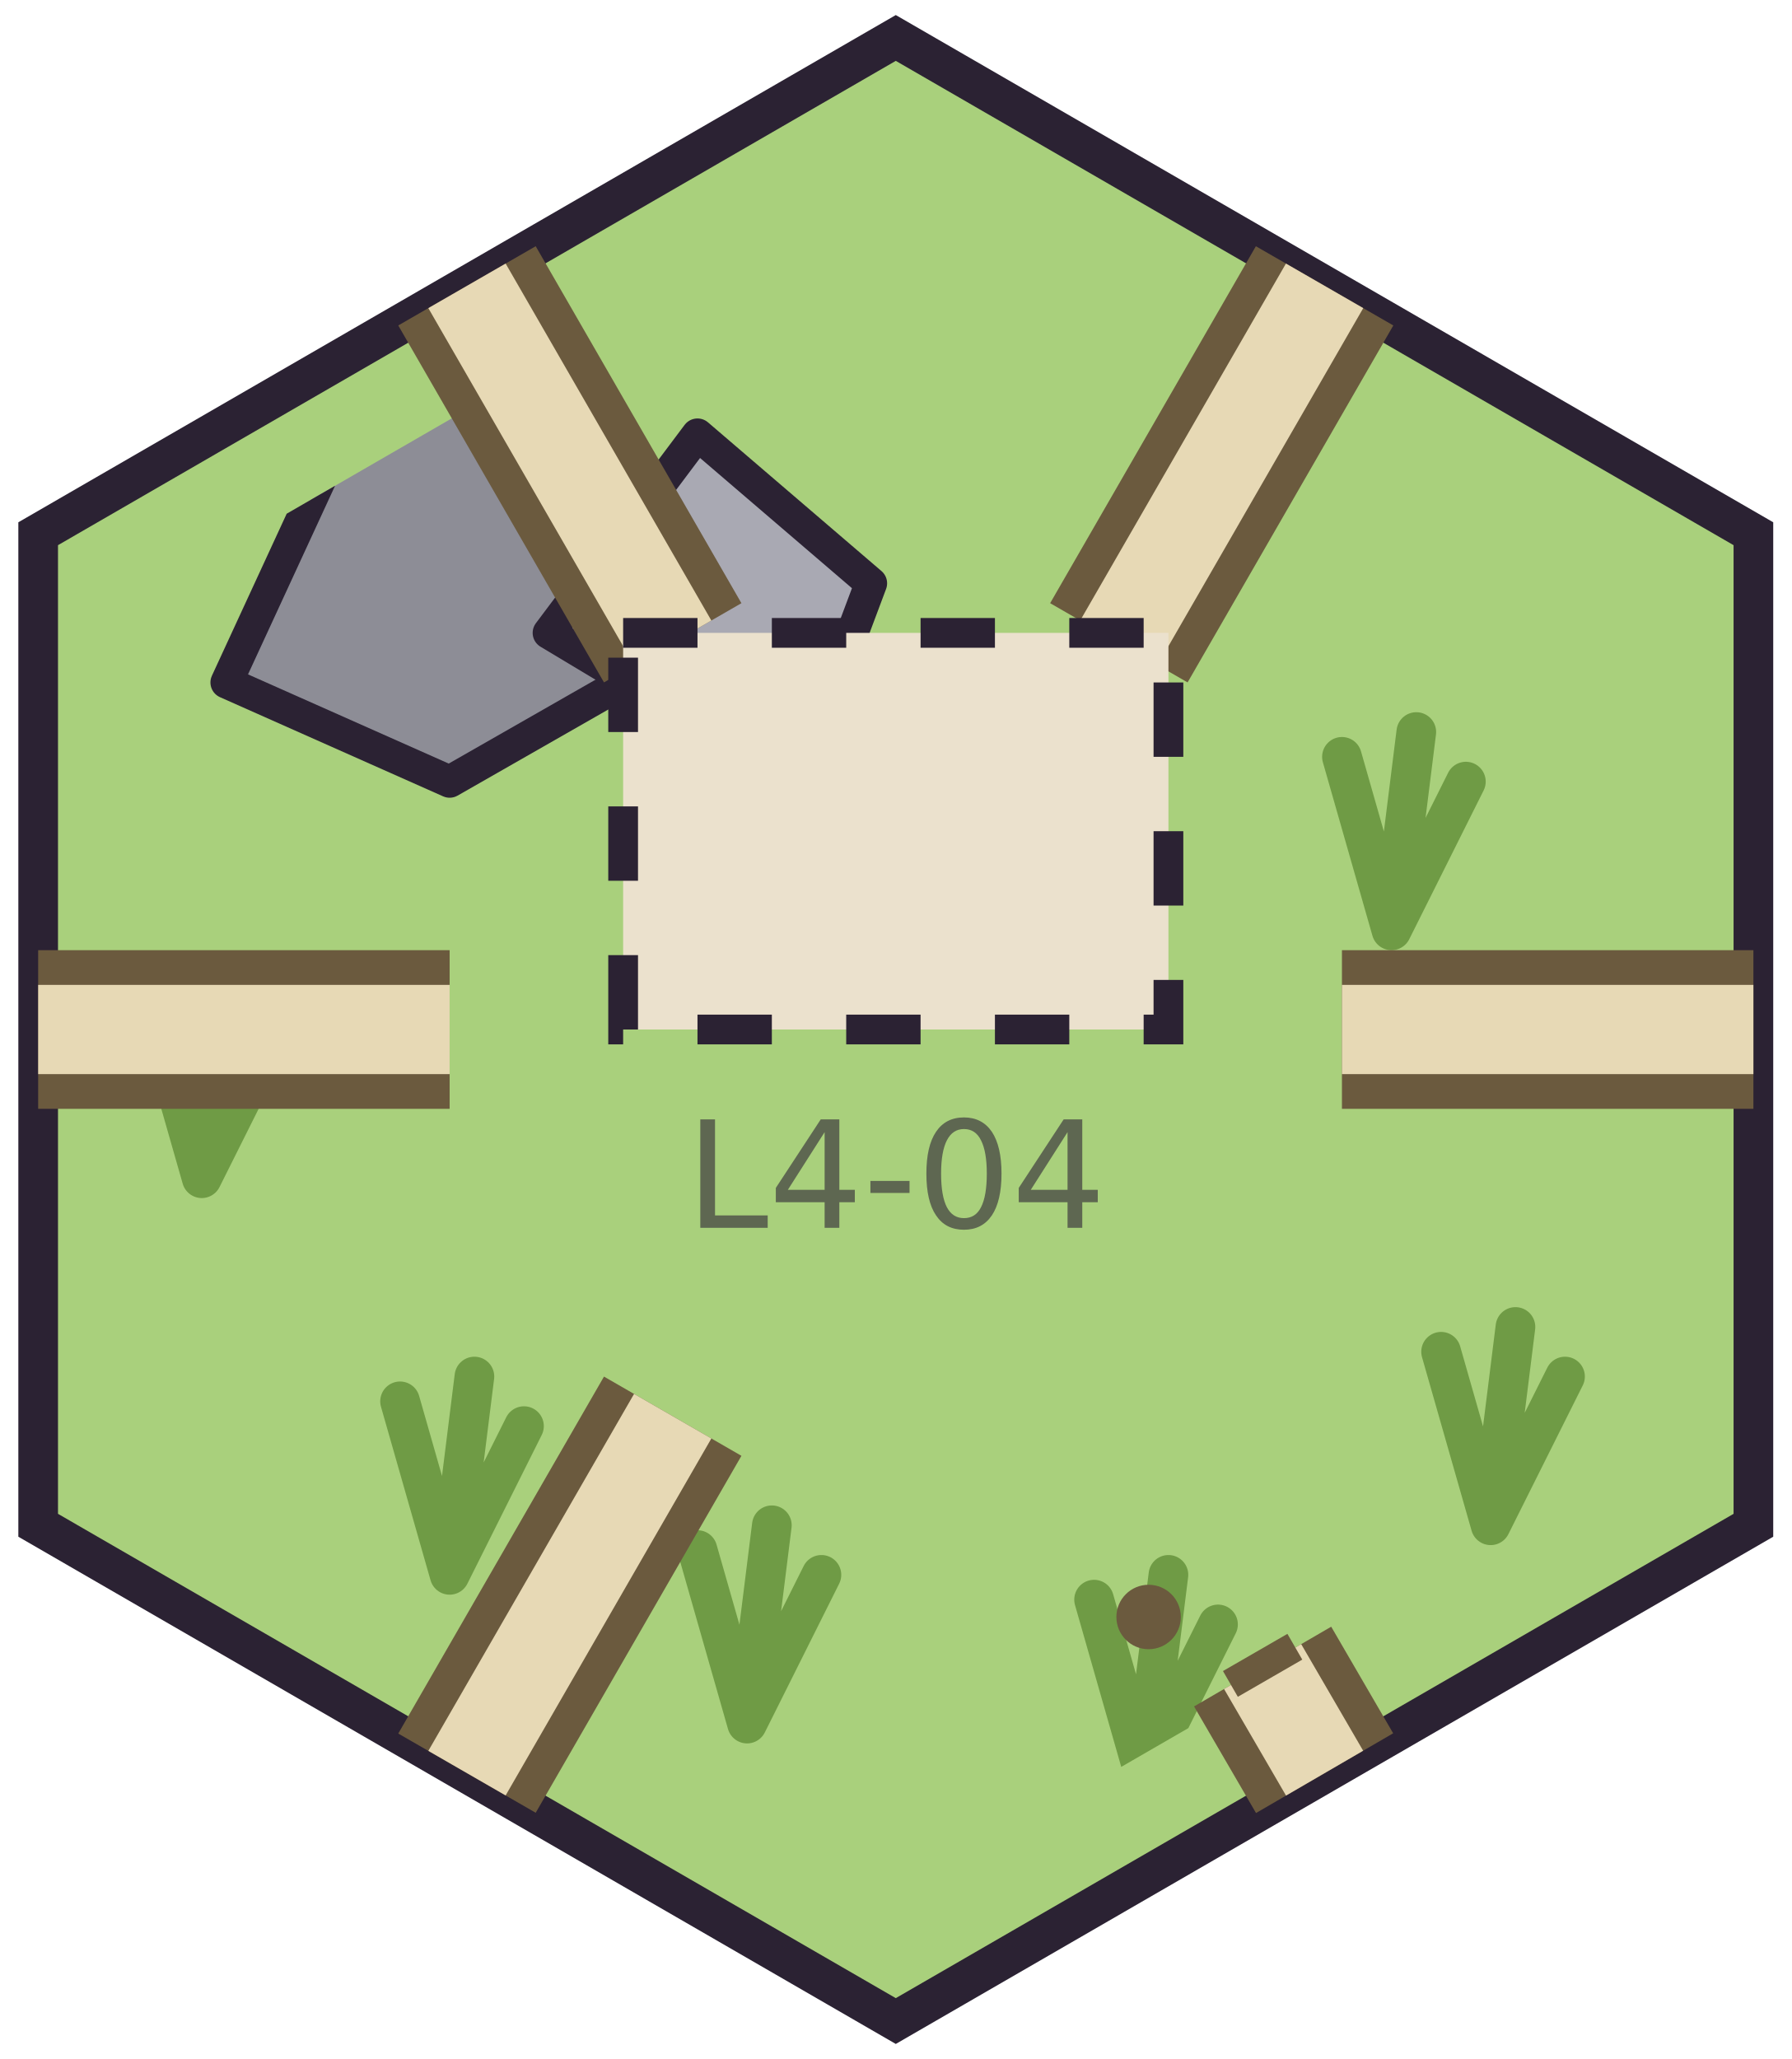
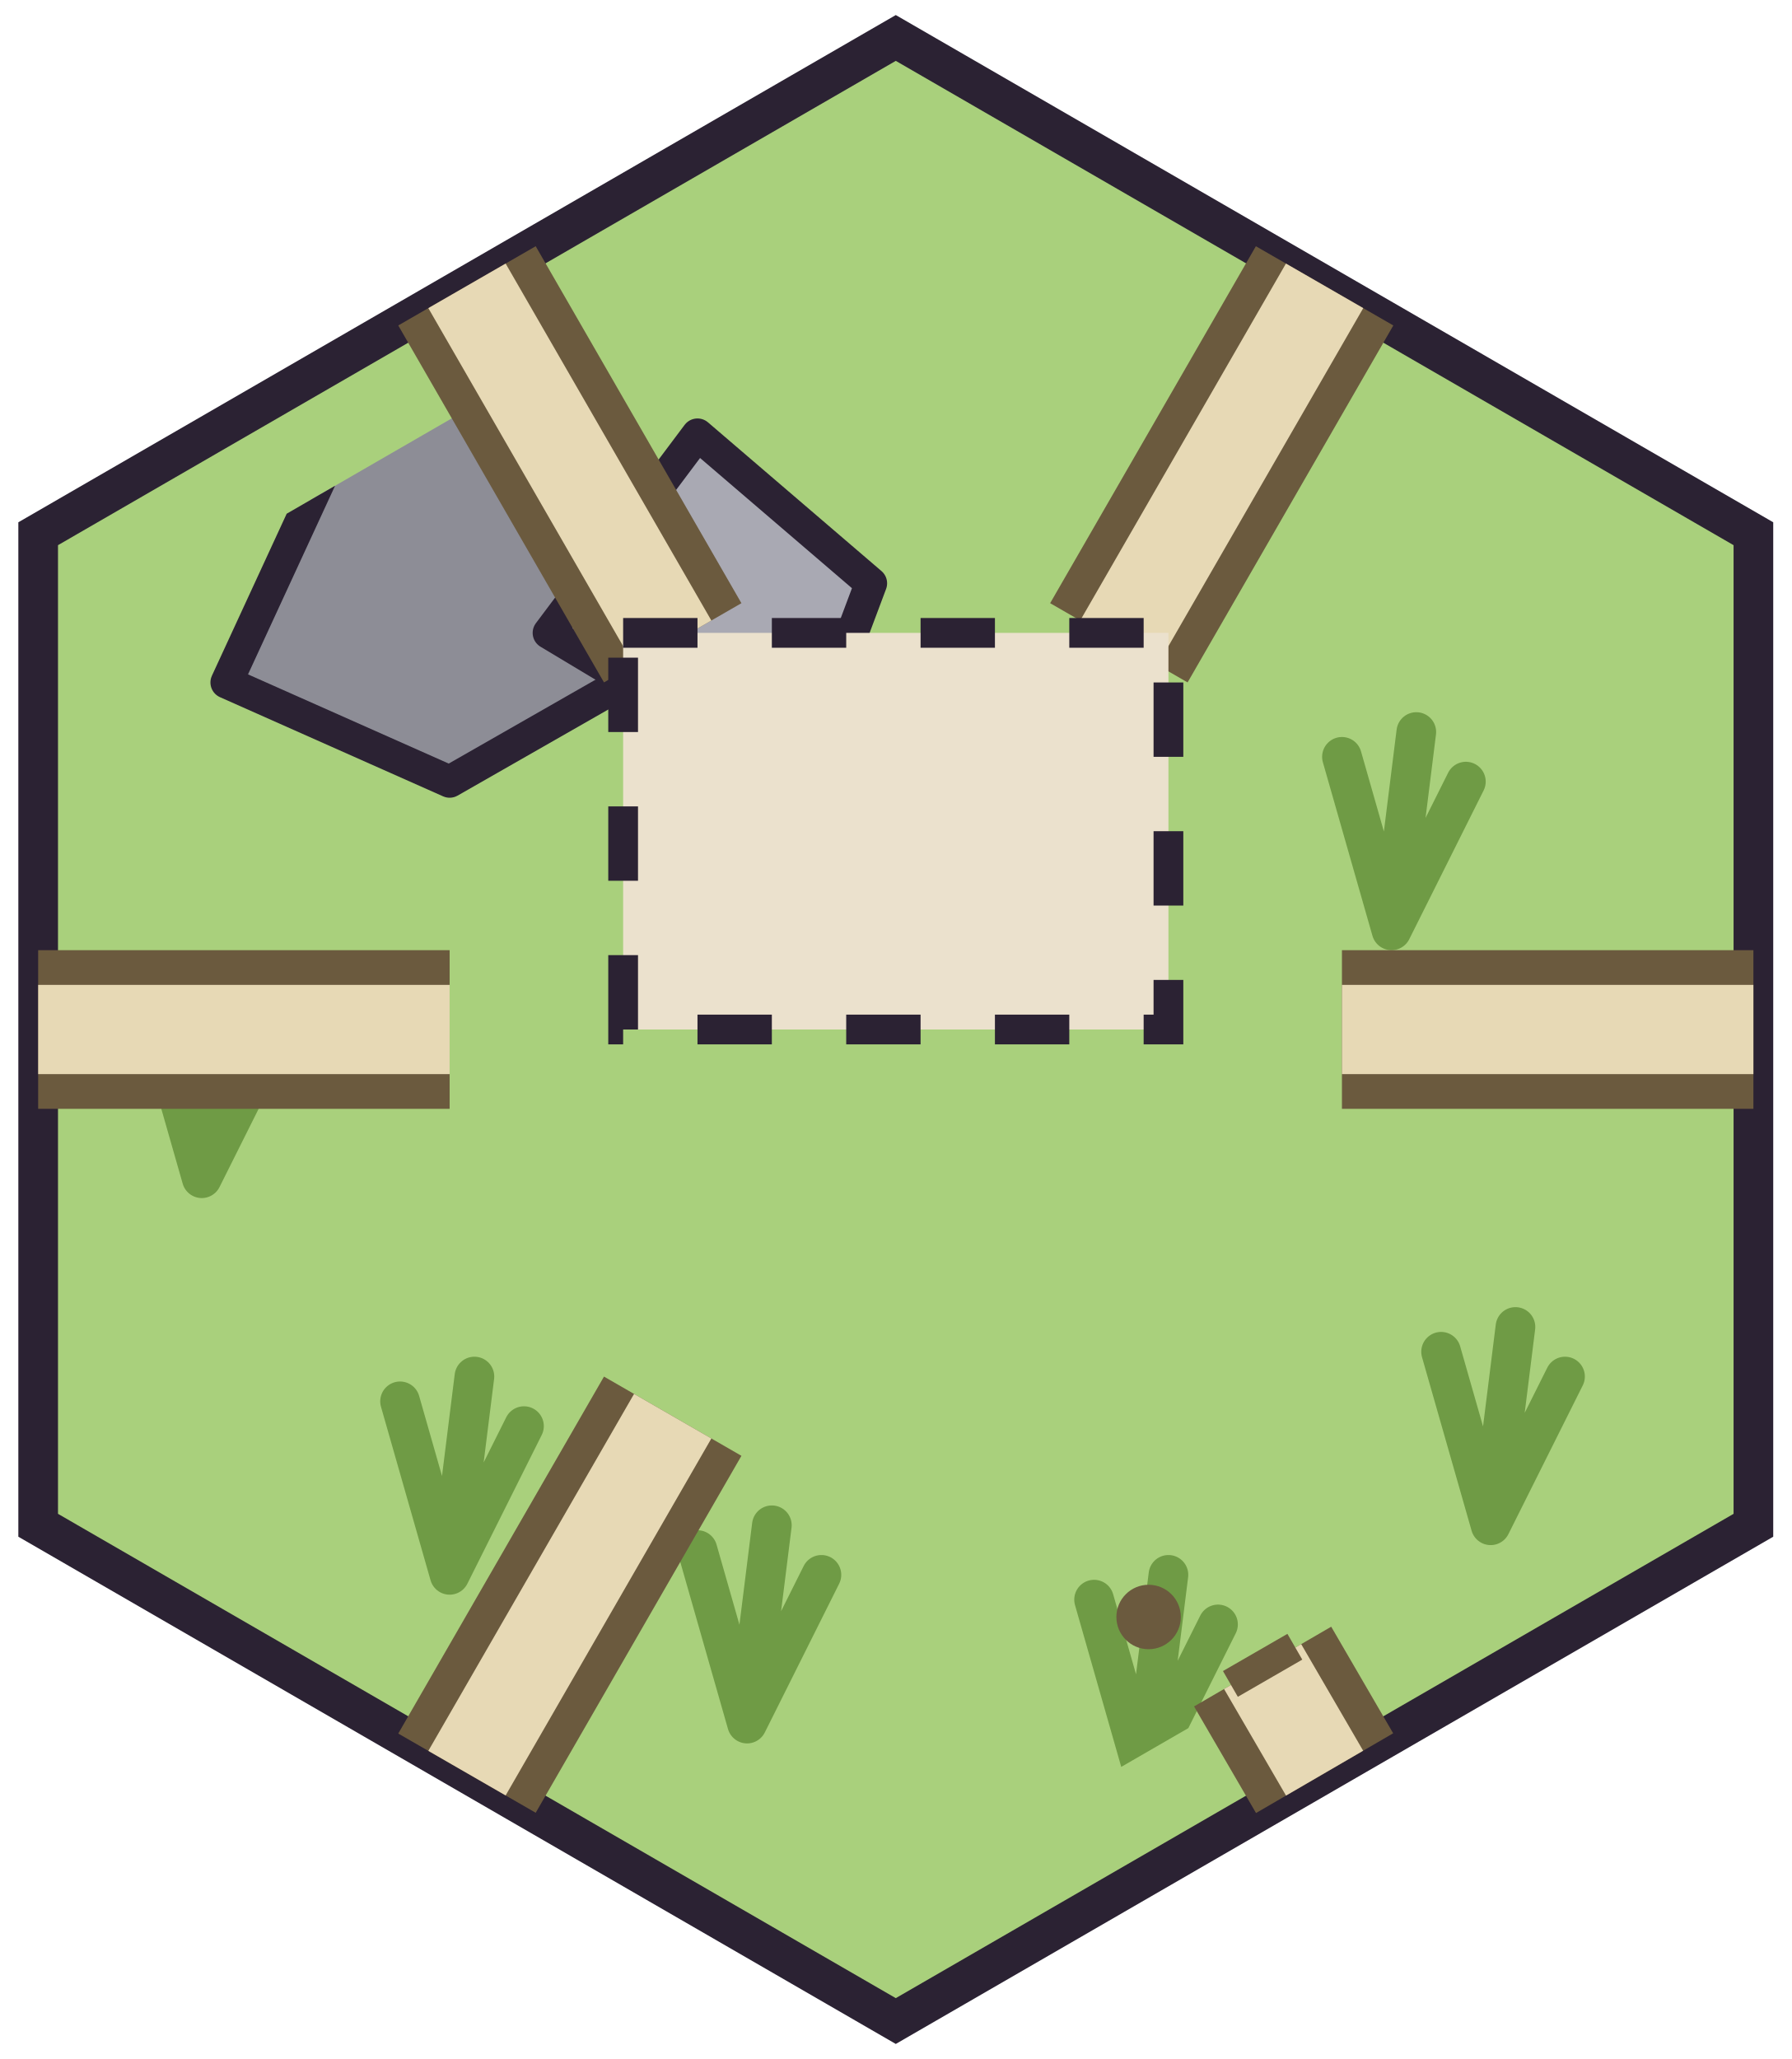
<svg xmlns="http://www.w3.org/2000/svg" viewBox="-36.14 -41.50 72.28 83.00" width="181" height="208" font-family="DejaVu Sans, Arial, sans-serif">
  <polygon points="34.6,20.0 0.0,40.0 -34.6,20.0 -34.6,-20.0 -0.0,-40.0 34.6,-20.0" fill="#a9d07c" stroke="#2b2233" stroke-width="1.6" />
  <clipPath id="c_iron">
    <polygon points="30.3,17.5 0.0,35.0 -30.3,17.5 -30.3,-17.5 -0.0,-35.0 30.3,-17.5" />
  </clipPath>
  <g clip-path="url(#c_iron)">
    <path d="M-18 22 l-2 -7 M-18 22 l1 -8 M-18 22 l3 -6" stroke="#6f9b45" stroke-width="1.6" fill="none" stroke-linecap="round" />
    <path d="M-6 28 l-2 -7 M-6 28 l1 -8 M-6 28 l3 -6" stroke="#6f9b45" stroke-width="1.6" fill="none" stroke-linecap="round" />
    <path d="M10 30 l-2 -7 M10 30 l1 -8 M10 30 l3 -6" stroke="#6f9b45" stroke-width="1.6" fill="none" stroke-linecap="round" />
    <path d="M24 20 l-2 -7 M24 20 l1 -8 M24 20 l3 -6" stroke="#6f9b45" stroke-width="1.6" fill="none" stroke-linecap="round" />
    <path d="M20 -4 l-2 -7 M20 -4 l1 -8 M20 -4 l3 -6" stroke="#6f9b45" stroke-width="1.6" fill="none" stroke-linecap="round" />
    <path d="M-28 6 l-2 -7 M-28 6 l1 -8 M-28 6 l3 -6" stroke="#6f9b45" stroke-width="1.6" fill="none" stroke-linecap="round" />
    <g stroke="#2b2233" stroke-width="1.3" stroke-linejoin="round">
      <polygon points="-27,-14 -21,-27 -12,-24 -11,-14 -18,-10" fill="#8d8d96" />
      <polygon points="-14,-16 -8,-24 -1,-18 -4,-10" fill="#a9a9b3" />
    </g>
  </g>
  <line x1="34.6" y1="0.0" x2="18.0" y2="0.0" stroke="#6b5a3e" stroke-width="6.4" />
  <line x1="34.6" y1="0.0" x2="18.0" y2="0.0" stroke="#e7d9b5" stroke-width="3.6" />
  <line x1="17.3" y1="-30.0" x2="9.0" y2="-15.6" stroke="#6b5a3e" stroke-width="6.4" />
  <line x1="17.3" y1="-30.0" x2="9.0" y2="-15.6" stroke="#e7d9b5" stroke-width="3.6" />
  <line x1="-17.3" y1="-30.0" x2="-9.0" y2="-15.6" stroke="#6b5a3e" stroke-width="6.4" />
  <line x1="-17.3" y1="-30.0" x2="-9.0" y2="-15.6" stroke="#e7d9b5" stroke-width="3.6" />
  <line x1="-34.6" y1="0.0" x2="-18.0" y2="0.0" stroke="#6b5a3e" stroke-width="6.4" />
  <line x1="-34.6" y1="0.0" x2="-18.0" y2="0.0" stroke="#e7d9b5" stroke-width="3.6" />
  <line x1="-17.3" y1="30.0" x2="-9.0" y2="15.6" stroke="#6b5a3e" stroke-width="6.4" />
  <line x1="-17.3" y1="30.0" x2="-9.0" y2="15.6" stroke="#e7d9b5" stroke-width="3.6" />
  <line x1="17.3" y1="30.0" x2="14.8" y2="25.7" stroke="#6b5a3e" stroke-width="6.4" />
  <line x1="17.3" y1="30.0" x2="14.8" y2="25.7" stroke="#e7d9b5" stroke-width="3.6" />
  <line x1="13.5" y1="26.4" x2="16.1" y2="24.9" stroke="#6b5a3e" stroke-width="1.2" />
  <circle cx="10.2" cy="23.7" r="1.3" fill="#6b5a3e" />
  <rect x="-11" y="-16" width="22" height="16" fill="#ebe1cd" stroke="#2b2233" stroke-width="1.2" stroke-dasharray="3" />
-   <text x="0" y="8" text-anchor="middle" font-size="6" fill="#2b2233" opacity="0.6">L4-04</text>
</svg>
